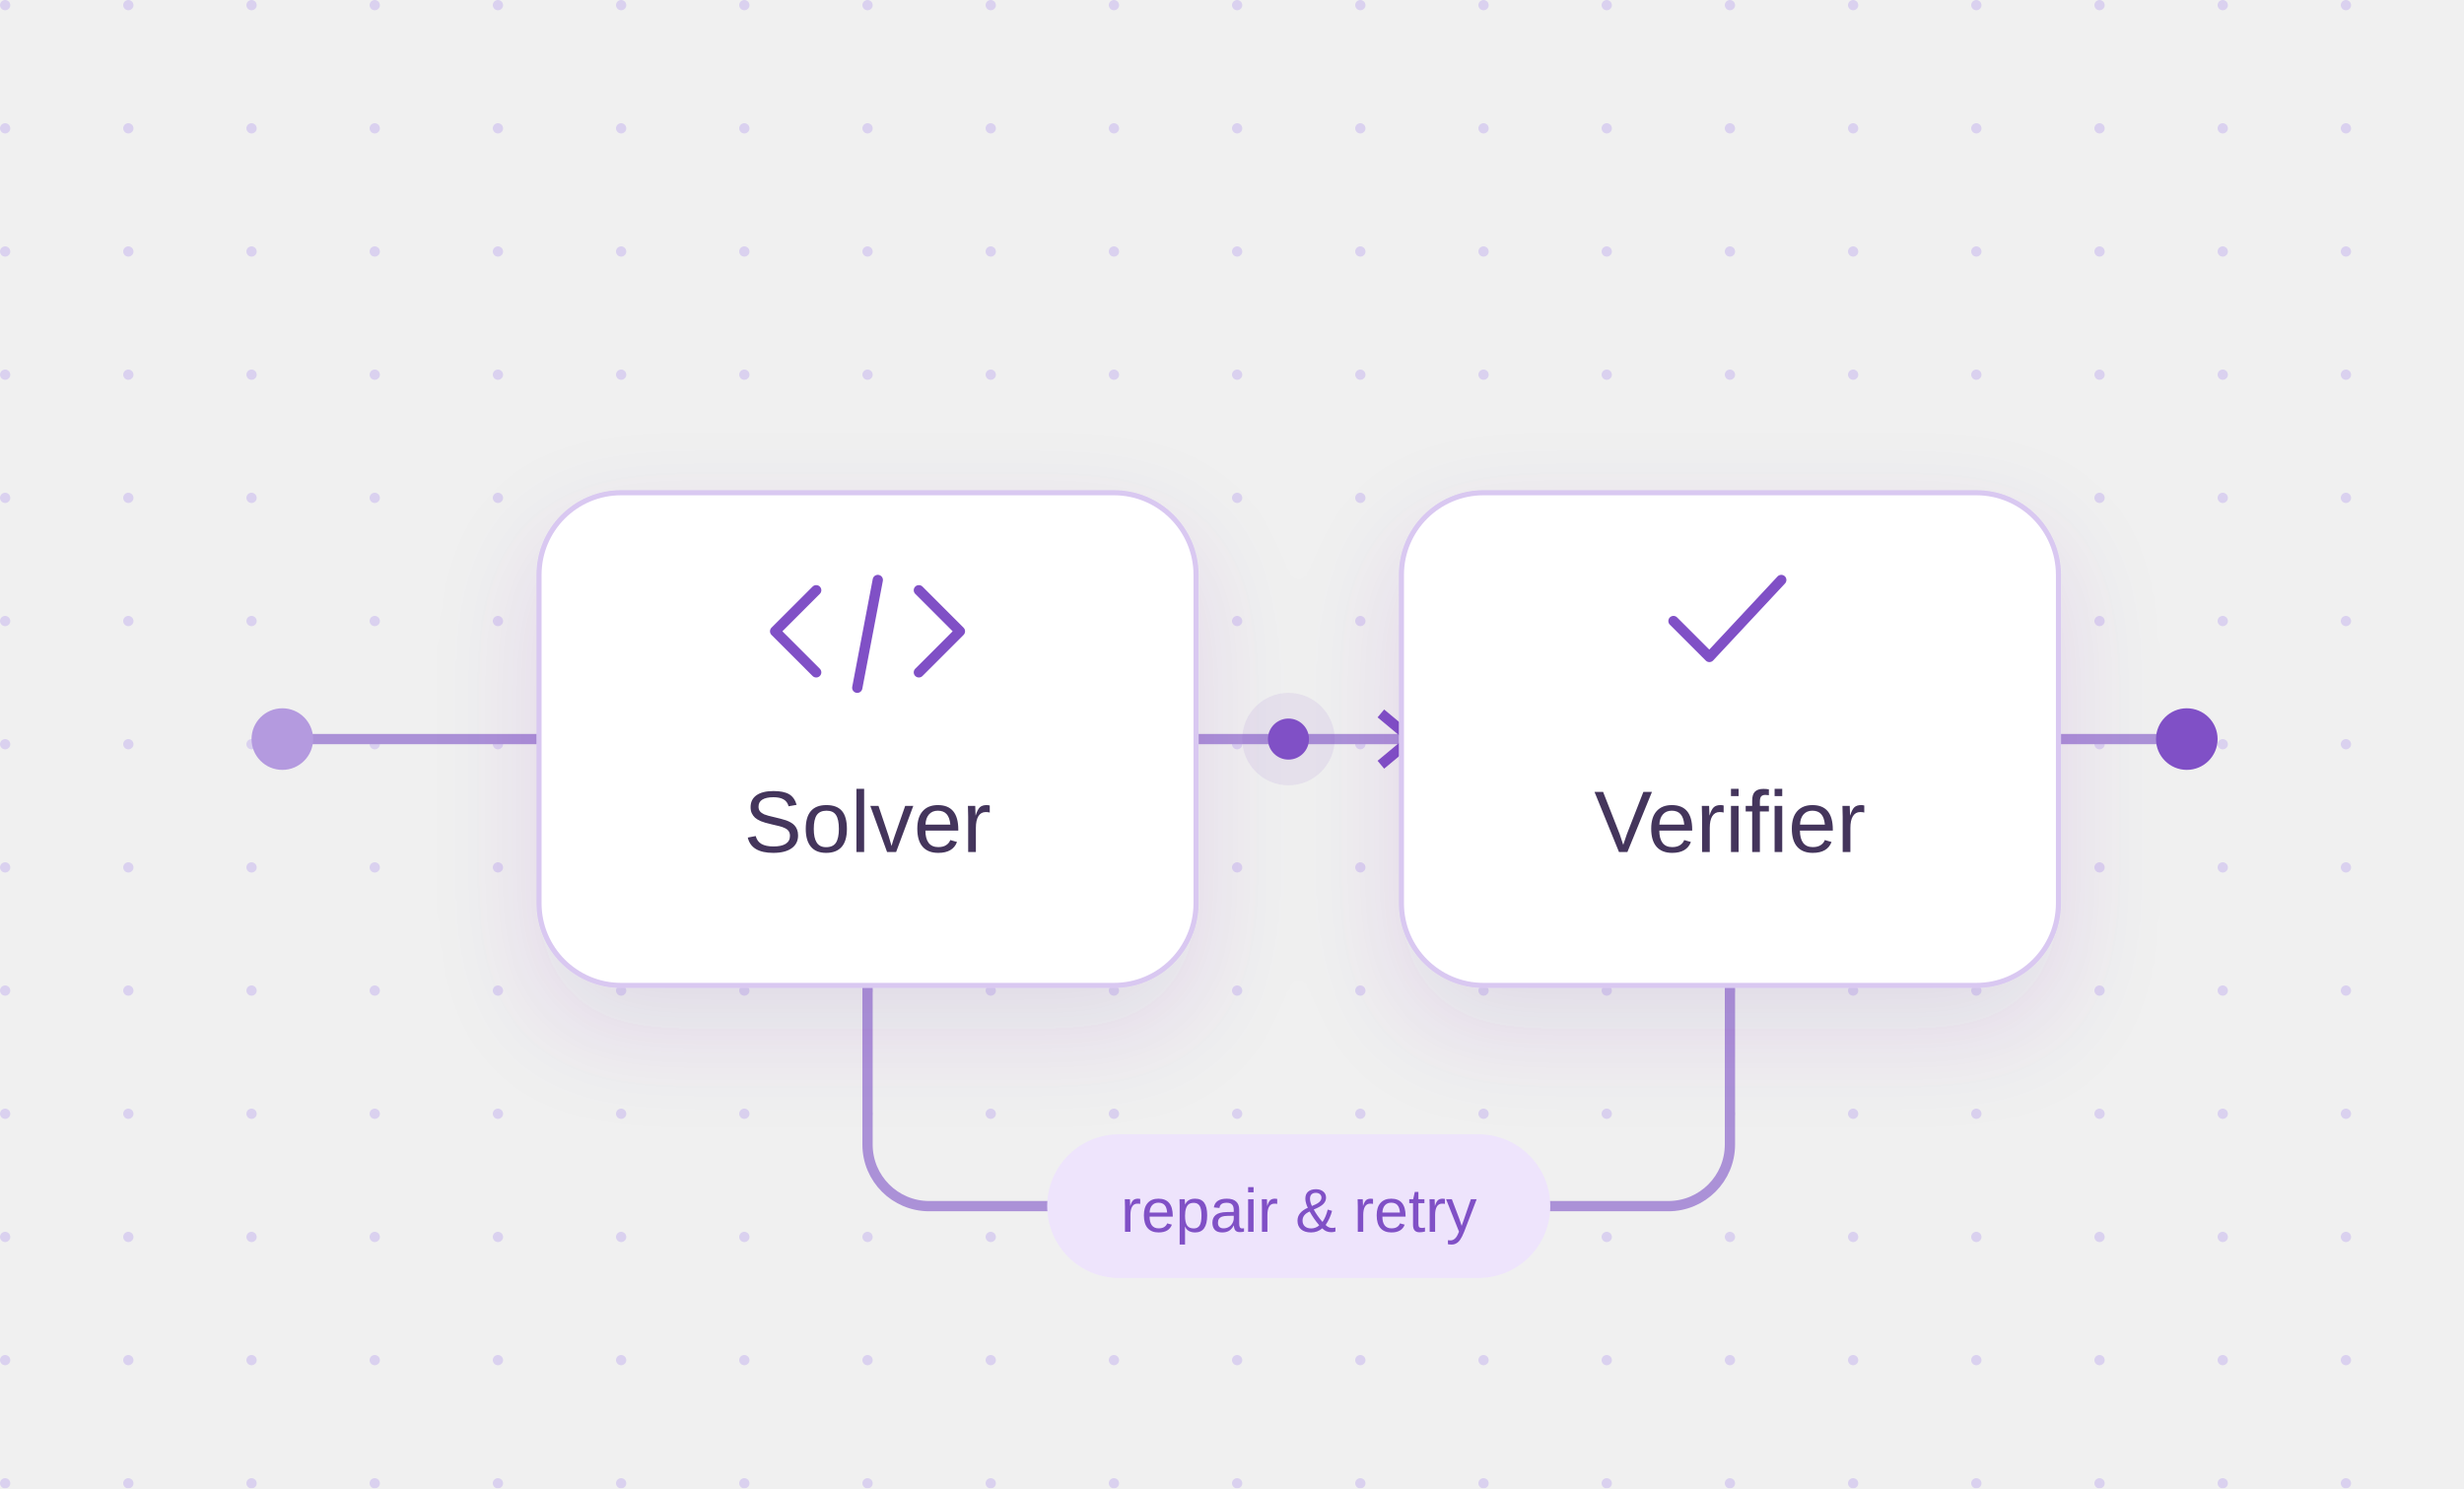
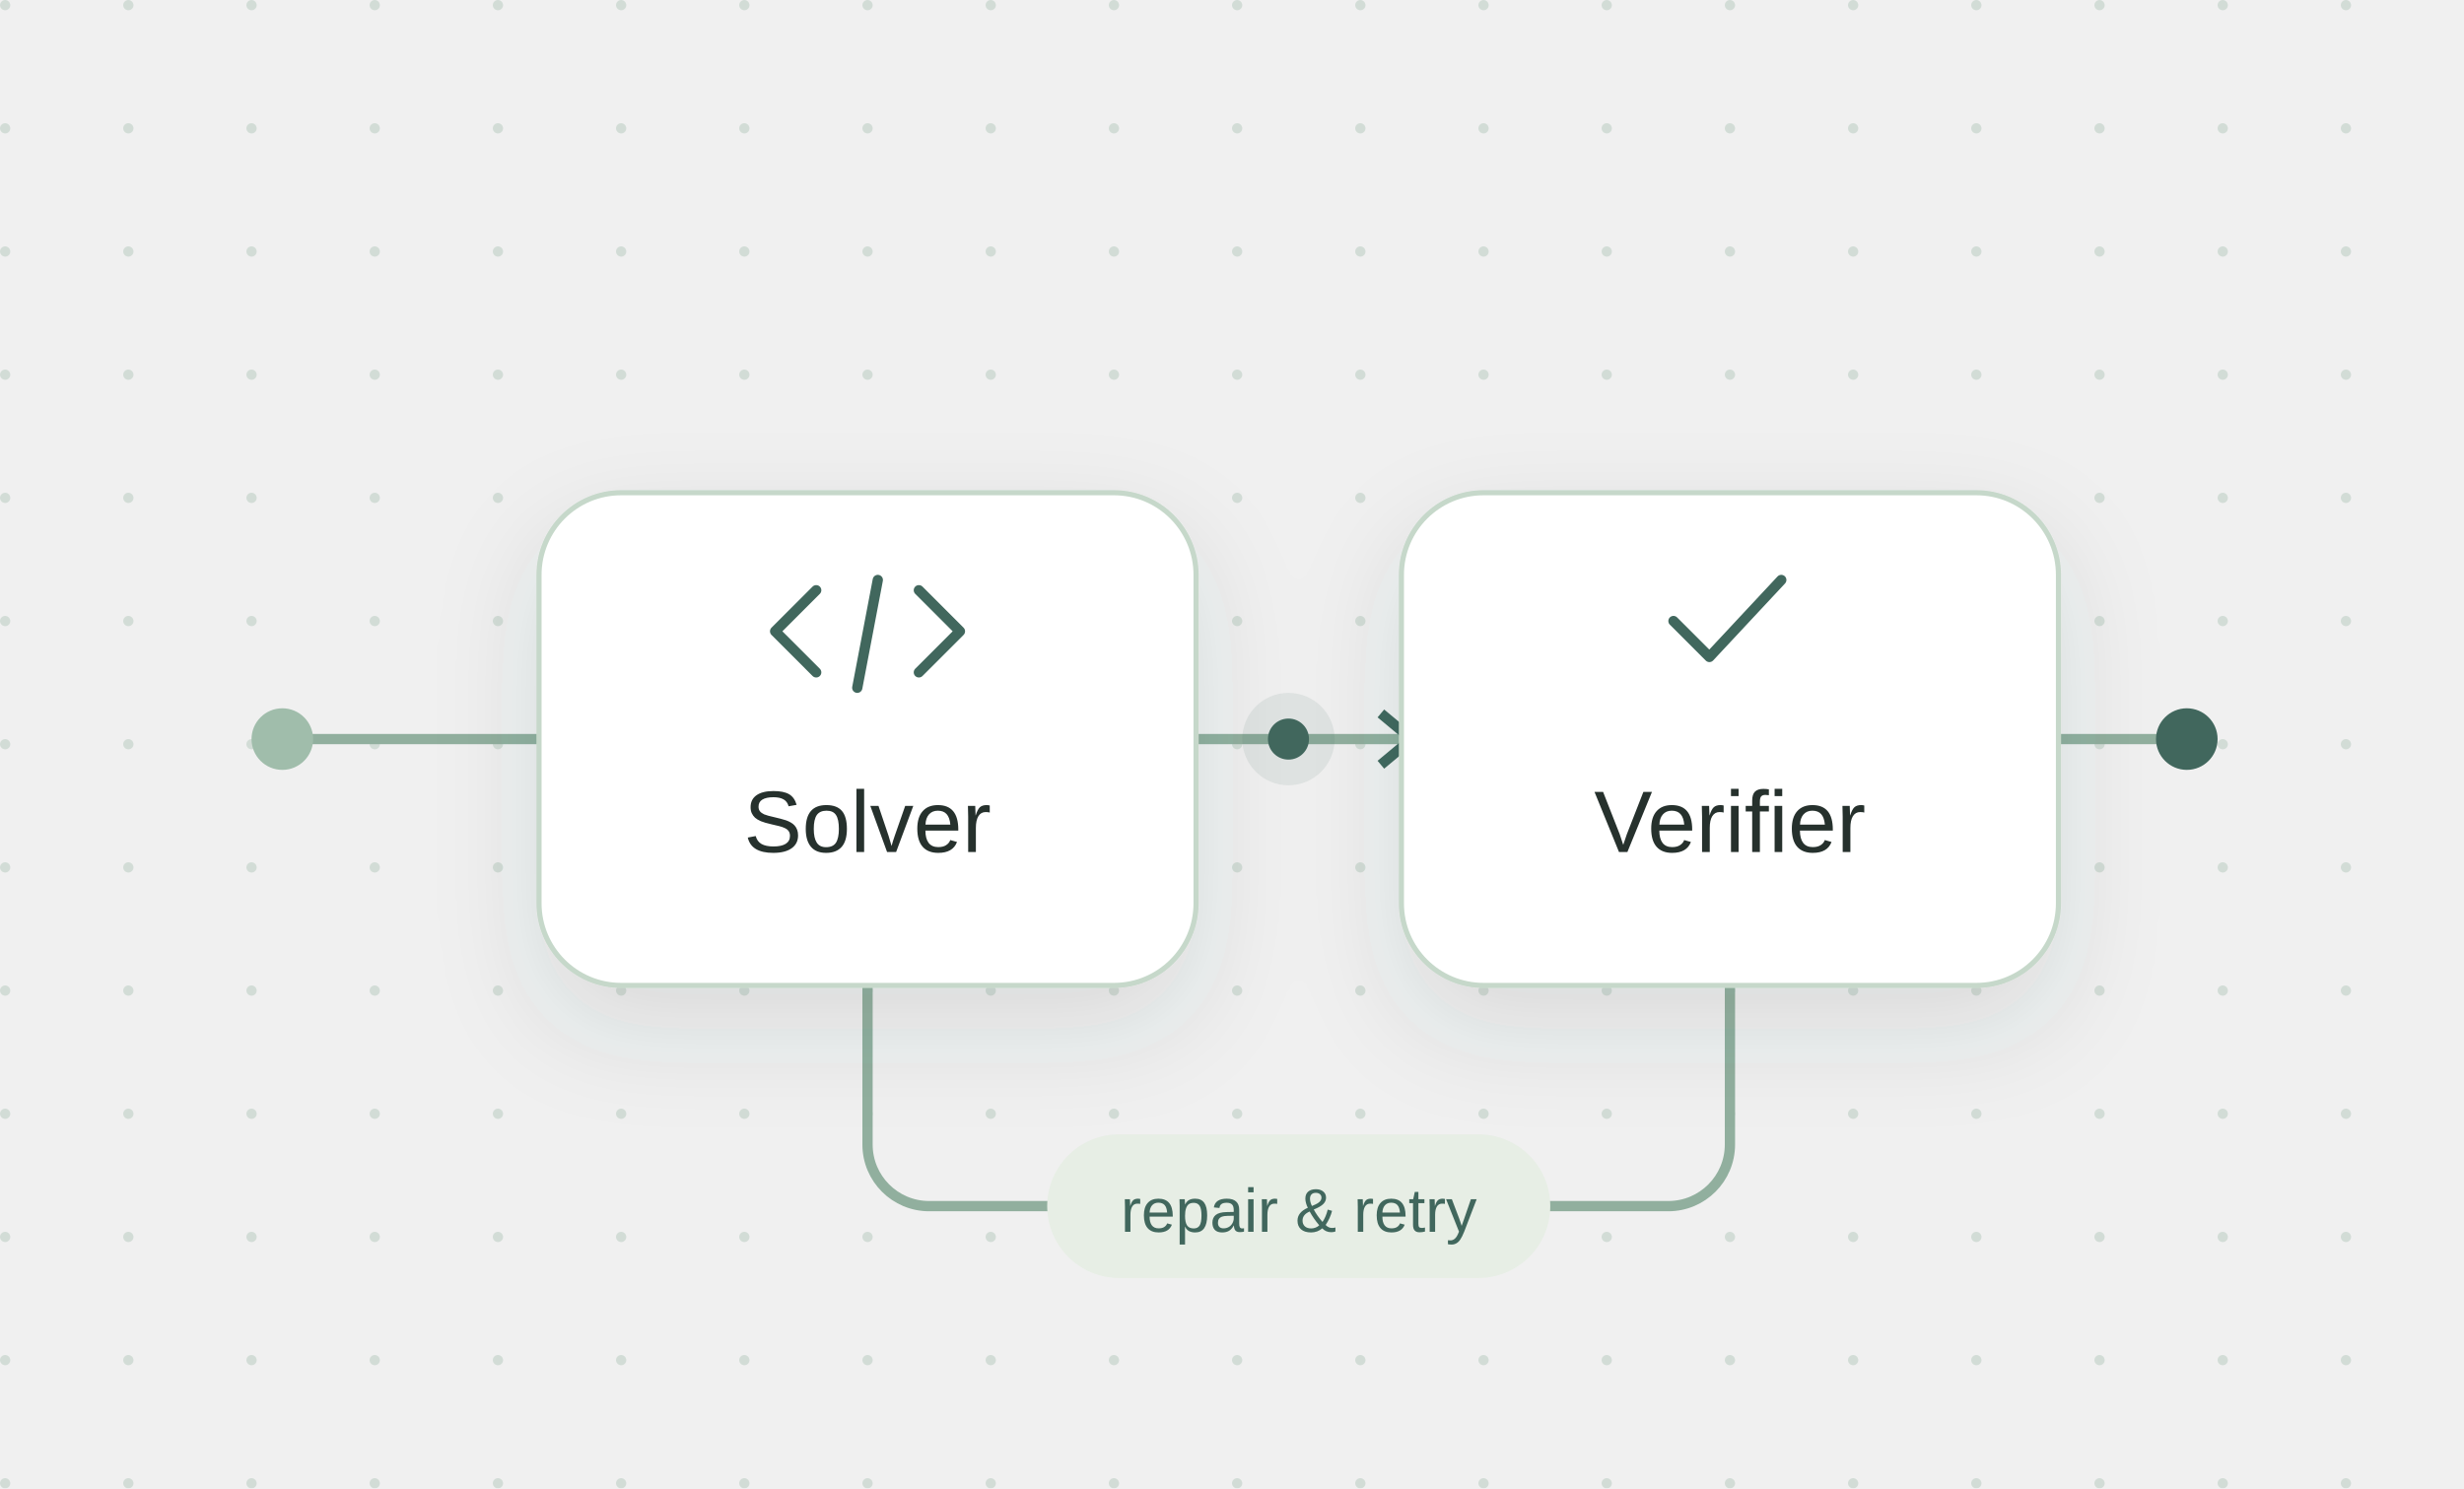
<svg xmlns="http://www.w3.org/2000/svg" width="480" height="290" viewBox="0 0 480 290">
  <defs>
    <pattern id="dots" width="24" height="24" patternUnits="userSpaceOnUse">
-       <circle cx="1" cy="1" r="1" fill="#b8a2ed" opacity=".4" />
+       <circle cx="1" cy="1" r="1" fill="#a5bfb0" opacity=".4" />
    </pattern>
    <filter id="shadow" x="-30%" y="-30%" width="160%" height="170%">
-       <feDropShadow dx="0" dy="8" stdDeviation="10" flood-color="#6541a4" flood-opacity=".12" />
+       <feDropShadow dx="0" dy="8" stdDeviation="10" flood-color="#315147" flood-opacity=".12" />
    </filter>
  </defs>
  <rect width="480" height="290" fill="url(#dots)" />
-   <path d="M55 144h50m128 0h40m128 0h25M337 183v40a12 12 0 0 1-12 12H181a12 12 0 0 1-12-12v-40" fill="none" stroke="#ab91d7" stroke-width="2" />
-   <path d="m269 139 6 5-6 5m-105 38 5-6 5 6" fill="none" stroke="#8050c6" stroke-width="2" />
-   <circle cx="55" cy="144" r="6" fill="#b49adf" />
-   <circle cx="426" cy="144" r="6" fill="#8050c6" />
+   <path d="M55 144h50m128 0h40m128 0h25M337 183v40a12 12 0 0 1-12 12H181a12 12 0 0 1-12-12v-40" fill="none" stroke="#91af9e" stroke-width="2" />
+   <path d="m269 139 6 5-6 5m-105 38 5-6 5 6" fill="none" stroke="#41675d" stroke-width="2" />
+   <circle cx="55" cy="144" r="6" fill="#a0bdab" />
+   <circle cx="426" cy="144" r="6" fill="#41675d" />
  <g filter="url(#shadow)">
-     <rect x="105" y="96" width="128" height="96" rx="16" fill="#fff" stroke="#d9c8f1" />
-     <rect x="273" y="96" width="128" height="96" rx="16" fill="#fff" stroke="#d9c8f1" />
+     <rect x="105" y="96" width="128" height="96" rx="16" fill="#fff" stroke="#c6d8ca" />
+     <rect x="273" y="96" width="128" height="96" rx="16" fill="#fff" stroke="#c6d8ca" />
  </g>
-   <g fill="none" stroke="#8050c6" stroke-width="2" stroke-linecap="round" stroke-linejoin="round">
+   <g fill="none" stroke="#41675d" stroke-width="2" stroke-linecap="round" stroke-linejoin="round">
    <path d="m159 115-8 8 8 8m20-16 8 8-8 8m-8-18-4 21" />
    <path d="m326 121 7 7 14-15" />
  </g>
  <g font-family="Arial,sans-serif" text-anchor="middle">
-     <text x="169" y="166" font-size="17" fill="#44355c">Solver</text>
-     <text x="337" y="166" font-size="17" fill="#44355c">Verifier</text>
-     <rect x="204" y="221" width="98" height="28" rx="14" fill="#eee4fc" />
-     <text x="253" y="240" font-size="12" fill="#8050c6">repair &amp; retry</text>
+     <text x="169" y="166" font-size="17" fill="#26312d">Solver</text>
+     <text x="337" y="166" font-size="17" fill="#26312d">Verifier</text>
+     <rect x="204" y="221" width="98" height="28" rx="14" fill="#e7eee5" />
+     <text x="253" y="240" font-size="12" fill="#41675d">repair &amp; retry</text>
  </g>
-   <circle cx="251" cy="144" r="4" fill="#8050c6" />
-   <circle cx="251" cy="144" r="9" fill="#8050c6" opacity=".1" />
+   <circle cx="251" cy="144" r="4" fill="#41675d" />
+   <circle cx="251" cy="144" r="9" fill="#41675d" opacity=".1" />
</svg>
